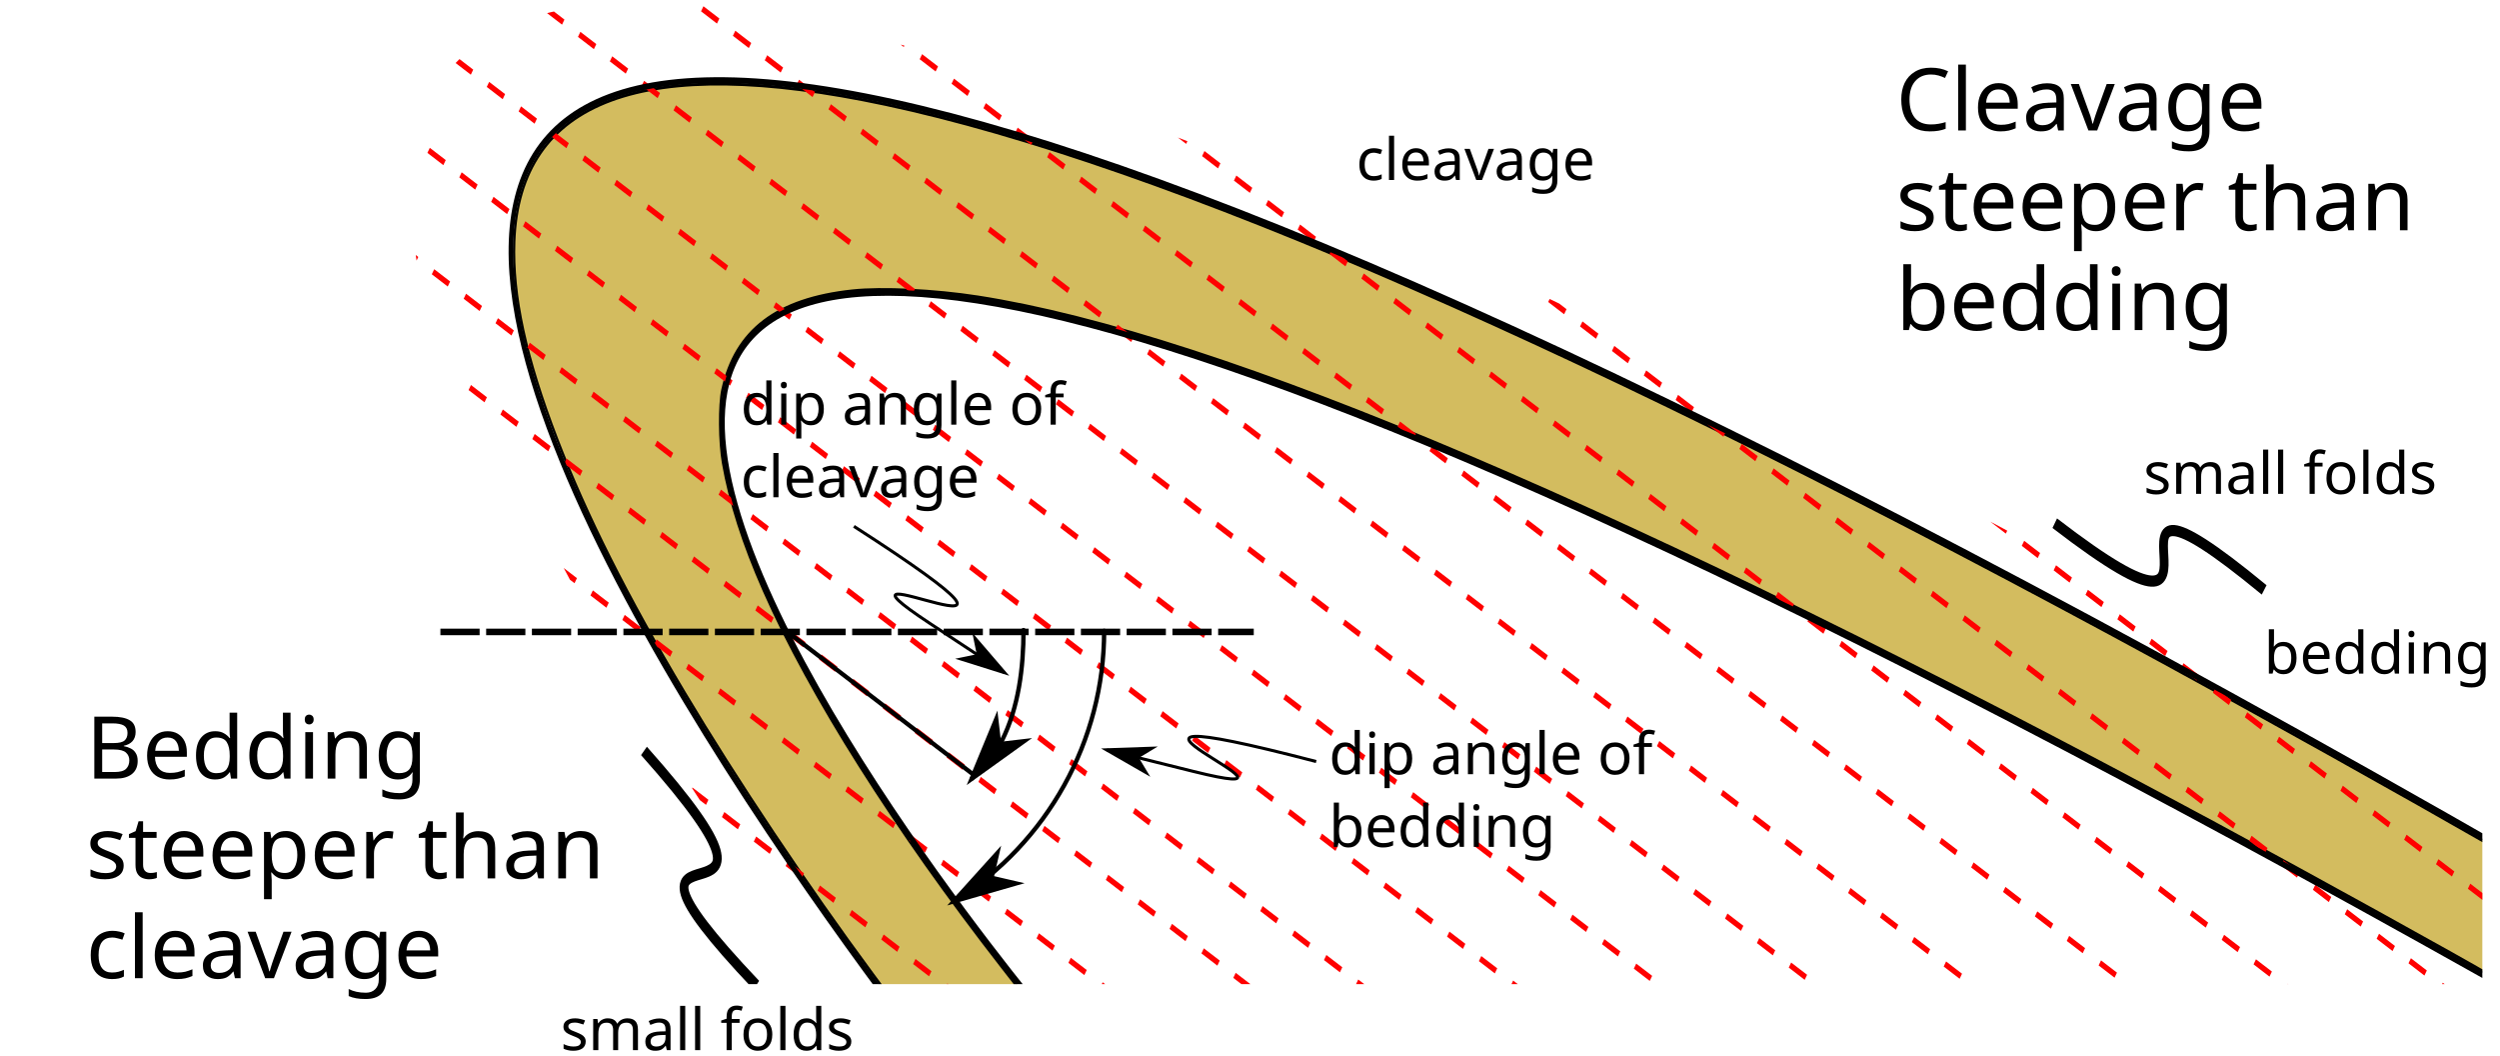
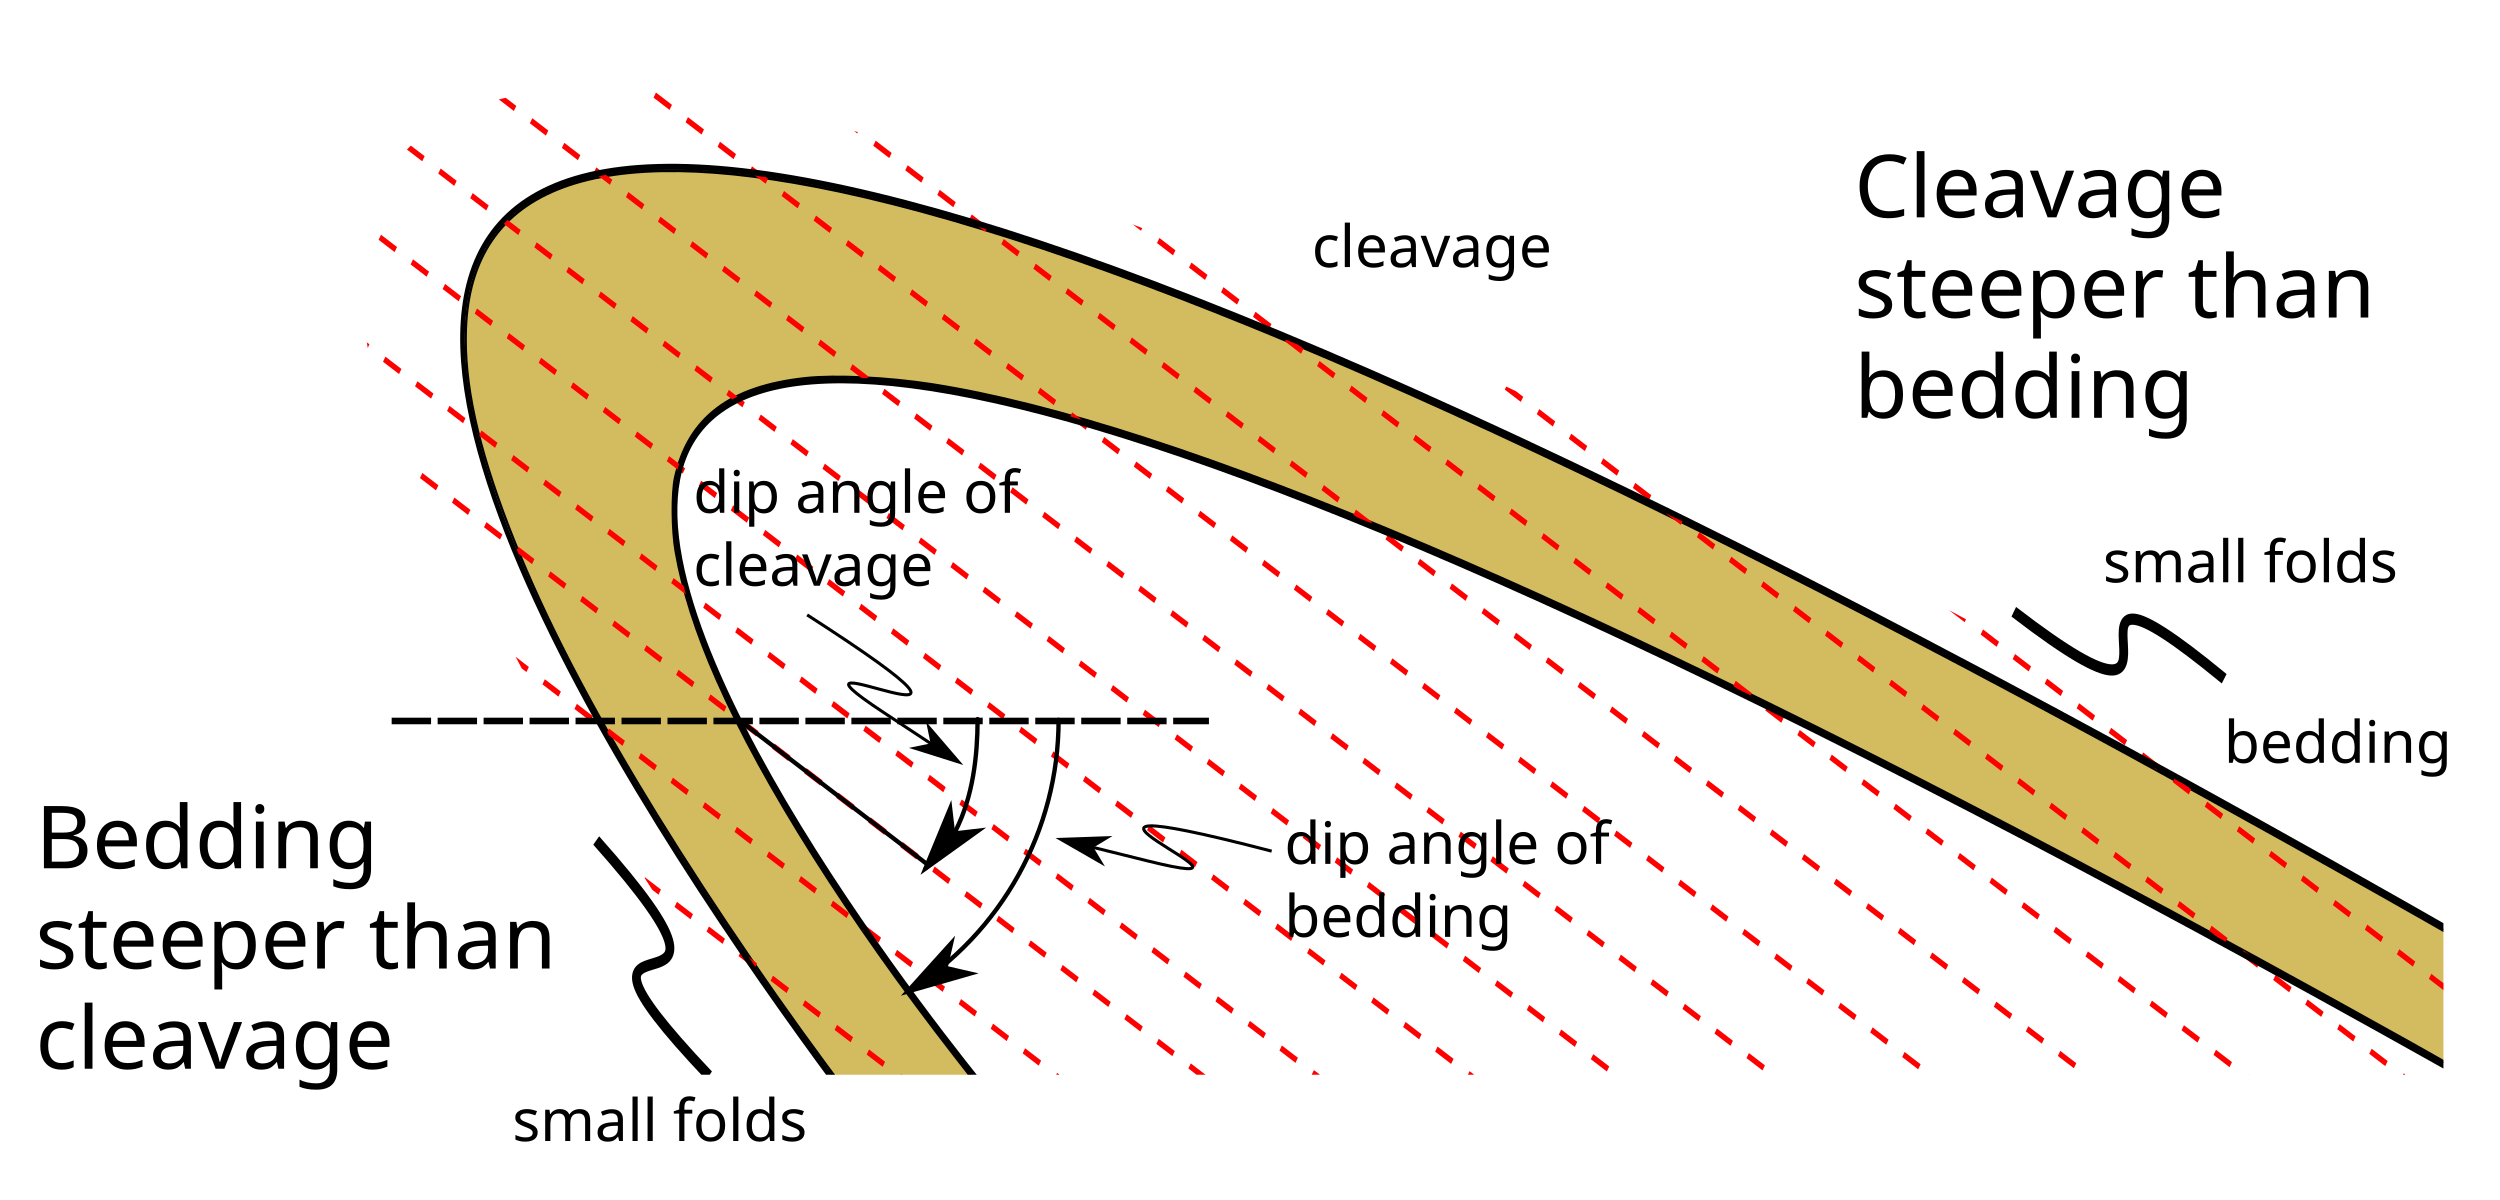
- <svg xmlns="http://www.w3.org/2000/svg" width="303.534mm" height="128.098mm" viewBox="0 0 303.534 128.098" version="1.1" id="svg8">
+ <svg xmlns="http://www.w3.org/2000/svg" width="688mm" height="330mm" viewBox="0 0 688 330" version="1.1" id="svg8">
  <defs id="defs2">
    <marker style="overflow:visible" id="marker1014" refX="0" refY="0" orient="auto">
      <path transform="matrix(-0.8,0,0,-0.8,-10,0)" style="fill:#000000;fill-opacity:1;fill-rule:evenodd;stroke:#000000;stroke-width:1pt;stroke-opacity:1" d="M 0,0 5,-5 -12.5,0 5,5 Z" id="path1012" />
    </marker>
    <marker style="overflow:visible" id="marker2108" refX="0" refY="0" orient="auto">
      <path transform="matrix(-0.8,0,0,-0.8,-10,0)" style="fill:#000000;fill-opacity:1;fill-rule:evenodd;stroke:#000000;stroke-width:1pt;stroke-opacity:1" d="M 0,0 5,-5 -12.5,0 5,5 Z" id="path2106" />
    </marker>
    <marker style="overflow:visible" id="Arrow1Lend" refX="0" refY="0" orient="auto">
      <path transform="matrix(-0.8,0,0,-0.8,-10,0)" style="fill:#000000;fill-opacity:1;fill-rule:evenodd;stroke:#000000;stroke-width:1pt;stroke-opacity:1" d="M 0,0 5,-5 -12.5,0 5,5 Z" id="path1118" />
    </marker>
    <clipPath clipPathUnits="userSpaceOnUse" id="clipPath983">
      <path style="fill:none;stroke:#000000;stroke-width:1.323;stroke-linecap:butt;stroke-linejoin:miter;stroke-miterlimit:4;stroke-dasharray:none;stroke-opacity:1" d="m 73.547,142.449 c 0,0 -189.546,-191.967 184.051,-23.331 l 66.376,26.741" id="path985" />
    </clipPath>
    <clipPath clipPathUnits="userSpaceOnUse" id="clipPath987">
      <path style="fill:none;stroke:#000000;stroke-width:1.323;stroke-linecap:butt;stroke-linejoin:miter;stroke-miterlimit:4;stroke-dasharray:none;stroke-opacity:1" d="m 73.547,142.449 c 0,0 -189.546,-191.967 184.051,-23.331 l 66.376,26.741" id="path989" />
    </clipPath>
    <clipPath clipPathUnits="userSpaceOnUse" id="clipPath991">
      <path style="fill:none;stroke:#000000;stroke-width:1.323;stroke-linecap:butt;stroke-linejoin:miter;stroke-miterlimit:4;stroke-dasharray:none;stroke-opacity:1" d="m 73.547,142.449 c 0,0 -189.546,-191.967 184.051,-23.331 l 66.376,26.741" id="path993" />
    </clipPath>
    <clipPath clipPathUnits="userSpaceOnUse" id="clipPath995">
      <path style="fill:none;stroke:#000000;stroke-width:1.323;stroke-linecap:butt;stroke-linejoin:miter;stroke-miterlimit:4;stroke-dasharray:none;stroke-opacity:1" d="m 73.547,142.449 c 0,0 -189.546,-191.967 184.051,-23.331 l 66.376,26.741" id="path997" />
    </clipPath>
    <clipPath clipPathUnits="userSpaceOnUse" id="clipPath999">
      <path style="fill:none;stroke:#000000;stroke-width:1.323;stroke-linecap:butt;stroke-linejoin:miter;stroke-miterlimit:4;stroke-dasharray:none;stroke-opacity:1" d="m 73.547,142.449 c 0,0 -189.546,-191.967 184.051,-23.331 l 66.376,26.741" id="path1001" />
    </clipPath>
    <clipPath clipPathUnits="userSpaceOnUse" id="clipPath1003">
      <path style="fill:none;stroke:#000000;stroke-width:1.323;stroke-linecap:butt;stroke-linejoin:miter;stroke-miterlimit:4;stroke-dasharray:none;stroke-opacity:1" d="m 73.547,142.449 c 0,0 -189.546,-191.967 184.051,-23.331 l 66.376,26.741" id="path1005" />
    </clipPath>
    <clipPath clipPathUnits="userSpaceOnUse" id="clipPath1007">
      <path style="fill:none;stroke:#000000;stroke-width:1.323;stroke-linecap:butt;stroke-linejoin:miter;stroke-miterlimit:4;stroke-dasharray:none;stroke-opacity:1" d="m 73.547,142.449 c 0,0 -189.546,-191.967 184.051,-23.331 l 66.376,26.741" id="path1009" />
    </clipPath>
    <clipPath clipPathUnits="userSpaceOnUse" id="clipPath1011">
      <path style="fill:none;stroke:#000000;stroke-width:1.323;stroke-linecap:butt;stroke-linejoin:miter;stroke-miterlimit:4;stroke-dasharray:none;stroke-opacity:1" d="m 73.547,142.449 c 0,0 -189.546,-191.967 184.051,-23.331 l 66.376,26.741" id="path1013" />
    </clipPath>
    <clipPath clipPathUnits="userSpaceOnUse" id="clipPath1015">
      <path style="fill:none;stroke:#000000;stroke-width:1.323;stroke-linecap:butt;stroke-linejoin:miter;stroke-miterlimit:4;stroke-dasharray:none;stroke-opacity:1" d="m 73.547,142.449 c 0,0 -189.546,-191.967 184.051,-23.331 l 66.376,26.741" id="path1017" />
    </clipPath>
    <clipPath clipPathUnits="userSpaceOnUse" id="clipPath1019">
      <path style="fill:none;stroke:#000000;stroke-width:1.323;stroke-linecap:butt;stroke-linejoin:miter;stroke-miterlimit:4;stroke-dasharray:none;stroke-opacity:1" d="m 73.547,142.449 c 0,0 -189.546,-191.967 184.051,-23.331 l 66.376,26.741" id="path1021" />
    </clipPath>
    <clipPath clipPathUnits="userSpaceOnUse" id="clipPath1023">
      <path style="fill:none;stroke:#000000;stroke-width:1.323;stroke-linecap:butt;stroke-linejoin:miter;stroke-miterlimit:4;stroke-dasharray:none;stroke-opacity:1" d="m 73.547,142.449 c 0,0 -189.546,-191.967 184.051,-23.331 l 66.376,26.741" id="path1025" />
    </clipPath>
    <clipPath clipPathUnits="userSpaceOnUse" id="clipPath1027">
      <path style="fill:none;stroke:#000000;stroke-width:1.323;stroke-linecap:butt;stroke-linejoin:miter;stroke-miterlimit:4;stroke-dasharray:none;stroke-opacity:1" d="m 73.547,142.449 c 0,0 -189.546,-191.967 184.051,-23.331 l 66.376,26.741" id="path1029" />
    </clipPath>
    <clipPath clipPathUnits="userSpaceOnUse" id="clipPath1031">
      <path style="fill:none;stroke:#000000;stroke-width:1.323;stroke-linecap:butt;stroke-linejoin:miter;stroke-miterlimit:4;stroke-dasharray:none;stroke-opacity:1" d="m 73.547,142.449 c 0,0 -189.546,-191.967 184.051,-23.331 l 66.376,26.741" id="path1033" />
    </clipPath>
    <clipPath clipPathUnits="userSpaceOnUse" id="clipPath1035">
      <path style="fill:none;stroke:#000000;stroke-width:1.323;stroke-linecap:butt;stroke-linejoin:miter;stroke-miterlimit:4;stroke-dasharray:none;stroke-opacity:1" d="m 73.547,142.449 c 0,0 -189.546,-191.967 184.051,-23.331 l 66.376,26.741" id="path1037" />
    </clipPath>
    <clipPath clipPathUnits="userSpaceOnUse" id="clipPath1039">
      <path style="fill:none;stroke:#000000;stroke-width:1.323;stroke-linecap:butt;stroke-linejoin:miter;stroke-miterlimit:4;stroke-dasharray:none;stroke-opacity:1" d="m 73.547,142.449 c 0,0 -189.546,-191.967 184.051,-23.331 l 66.376,26.741" id="path1041" />
    </clipPath>
    <clipPath clipPathUnits="userSpaceOnUse" id="clipPath1043">
      <path style="fill:none;stroke:#000000;stroke-width:1.323;stroke-linecap:butt;stroke-linejoin:miter;stroke-miterlimit:4;stroke-dasharray:none;stroke-opacity:1" d="m 73.547,142.449 c 0,0 -189.546,-191.967 184.051,-23.331 l 66.376,26.741" id="path1045" />
    </clipPath>
    <clipPath clipPathUnits="userSpaceOnUse" id="clipPath1047">
      <path style="fill:none;stroke:#000000;stroke-width:1.323;stroke-linecap:butt;stroke-linejoin:miter;stroke-miterlimit:4;stroke-dasharray:none;stroke-opacity:1" d="m 73.547,142.449 c 0,0 -189.546,-191.967 184.051,-23.331 l 66.376,26.741" id="path1049" />
    </clipPath>
    <clipPath clipPathUnits="userSpaceOnUse" id="clipPath1051">
      <path style="fill:none;stroke:#000000;stroke-width:1.323;stroke-linecap:butt;stroke-linejoin:miter;stroke-miterlimit:4;stroke-dasharray:none;stroke-opacity:1" d="m 73.547,142.449 c 0,0 -189.546,-191.967 184.051,-23.331 l 66.376,26.741" id="path1053" />
    </clipPath>
    <clipPath clipPathUnits="userSpaceOnUse" id="clipPath1055">
      <path style="fill:none;stroke:#000000;stroke-width:1.323;stroke-linecap:butt;stroke-linejoin:miter;stroke-miterlimit:4;stroke-dasharray:none;stroke-opacity:1" d="m 73.547,142.449 c 0,0 -189.546,-191.967 184.051,-23.331 l 66.376,26.741" id="path1057" />
    </clipPath>
    <clipPath clipPathUnits="userSpaceOnUse" id="clipPath1059">
      <path style="fill:none;stroke:#000000;stroke-width:1.323;stroke-linecap:butt;stroke-linejoin:miter;stroke-miterlimit:4;stroke-dasharray:none;stroke-opacity:1" d="m 73.547,142.449 c 0,0 -189.546,-191.967 184.051,-23.331 l 66.376,26.741" id="path1061" />
    </clipPath>
    <clipPath clipPathUnits="userSpaceOnUse" id="clipPath1063">
      <path style="fill:none;stroke:#000000;stroke-width:1.323;stroke-linecap:butt;stroke-linejoin:miter;stroke-miterlimit:4;stroke-dasharray:none;stroke-opacity:1" d="m 73.547,142.449 c 0,0 -189.546,-191.967 184.051,-23.331 l 66.376,26.741" id="path1065" />
    </clipPath>
    <clipPath clipPathUnits="userSpaceOnUse" id="clipPath1067">
      <path style="fill:none;stroke:#000000;stroke-width:1.323;stroke-linecap:butt;stroke-linejoin:miter;stroke-miterlimit:4;stroke-dasharray:none;stroke-opacity:1" d="m 73.547,142.449 c 0,0 -189.546,-191.967 184.051,-23.331 l 66.376,26.741" id="path1069" />
    </clipPath>
    <clipPath clipPathUnits="userSpaceOnUse" id="clipPath1071">
      <path style="fill:none;stroke:#000000;stroke-width:1.323;stroke-linecap:butt;stroke-linejoin:miter;stroke-miterlimit:4;stroke-dasharray:none;stroke-opacity:1" d="m 73.547,142.449 c 0,0 -189.546,-191.967 184.051,-23.331 l 66.376,26.741" id="path1073" />
    </clipPath>
    <clipPath clipPathUnits="userSpaceOnUse" id="clipPath1012">
      <rect style="fill:#ff0000;stroke:#000000;stroke-width:0.265;stroke-linecap:round;stroke-miterlimit:4;stroke-dasharray:none" id="rect1014" width="235.514" height="87.648" x="25.368" y="49.874" />
    </clipPath>
    <marker style="overflow:visible" id="marker5687" refX="0" refY="0" orient="auto">
      <path transform="matrix(-0.8,0,0,-0.8,-10,0)" style="fill:#000000;fill-opacity:1;fill-rule:evenodd;stroke:#000000;stroke-width:1pt;stroke-opacity:1" d="M 0,0 5,-5 -12.5,0 5,5 Z" id="path5685" />
    </marker>
  </defs>
  <g id="layer1" style="display:inline" transform="translate(15.72259,-51.12583)">
-     <g id="g1007" clip-path="url(#clipPath1012)" transform="matrix(1.068811,0,0,1.357562,6.952707,-16.08113)">
-       <g id="g1054">
-         <path style="display:inline;fill:#d3bc5f;stroke:#000000;stroke-width:1;stroke-linecap:round;stroke-miterlimit:4;stroke-dasharray:none" d="m 294.445,516.174 c -27.707,-29.477 -58.241,-65.439 -80.514,-94.828 -24.707,-32.601 -42.183,-59.926 -54.751,-85.61 -13.523,-27.635 -19.337,-48.675 -18.492,-66.923 2.235,-48.242 55.722,-63.816 159.45,-46.424 118.909,19.937 302.029,82.877 548.896,188.662 42.924,18.393 102.618,44.637 142.932,62.838 l 9.218,4.162 v 22.149 22.149 l -2.652,-1.202 c -1.458,-0.661 -5.265,-2.453 -8.46,-3.982 C 979.871,512.282 911.14,482.391 871.127,465.434 621.301,359.567 444.481,300.347 339.849,287.502 c -18.533,-2.275 -41.124,-3.137 -53.92,-2.057 -32.494,2.743 -50.233,13.358 -55.814,33.4 -1.426,5.121 -1.3,17.765 0.247,24.72 2.965,13.332 8.625,27.266 17.543,43.184 19.741,35.238 56.231,80.657 101.952,126.9 l 9.114,9.218 h -29.117 -29.117 z" id="path916" transform="scale(0.2645833)" />
-         <g id="g934">
-           <g id="g1032">
-             <path style="fill:none;stroke:#ff0000;stroke-width:0.529;stroke-linecap:butt;stroke-linejoin:miter;stroke-miterlimit:4;stroke-dasharray:2.116, 2.116;stroke-dashoffset:0;stroke-opacity:1" d="M 23.374,50.484 210.633,163.765" id="path837" clip-path="url(#clipPath1071)" />
-             <path style="fill:none;stroke:#ff0000;stroke-width:0.529;stroke-linecap:butt;stroke-linejoin:miter;stroke-miterlimit:4;stroke-dasharray:2.116, 2.116;stroke-dashoffset:0;stroke-opacity:1" d="M 40.981,50.388 228.24,163.669" id="path841" clip-path="url(#clipPath1063)" />
-             <path style="fill:none;stroke:#ff0000;stroke-width:0.529;stroke-linecap:butt;stroke-linejoin:miter;stroke-miterlimit:4;stroke-dasharray:2.116, 2.116;stroke-dashoffset:0;stroke-opacity:1" d="M 58.588,50.292 245.847,163.572" id="path845" clip-path="url(#clipPath1055)" />
-             <path style="fill:none;stroke:#ff0000;stroke-width:0.529;stroke-linecap:butt;stroke-linejoin:miter;stroke-miterlimit:4;stroke-dasharray:2.116, 2.116;stroke-dashoffset:0;stroke-opacity:1" d="M 76.195,50.195 263.454,163.476" id="path849" clip-path="url(#clipPath1047)" />
-             <path style="fill:none;stroke:#ff0000;stroke-width:0.529;stroke-linecap:butt;stroke-linejoin:miter;stroke-miterlimit:4;stroke-dasharray:2.116, 2.116;stroke-dashoffset:0;stroke-opacity:1" d="M 93.802,50.099 281.062,163.38" id="path853" clip-path="url(#clipPath1039)" />
-             <path style="fill:none;stroke:#ff0000;stroke-width:0.529;stroke-linecap:butt;stroke-linejoin:miter;stroke-miterlimit:4;stroke-dasharray:2.116, 2.116;stroke-dashoffset:0;stroke-opacity:1" d="M 111.41,50.003 298.67,163.284" id="path857" clip-path="url(#clipPath1031)" />
-             <path style="fill:none;stroke:#ff0000;stroke-width:0.529;stroke-linecap:butt;stroke-linejoin:miter;stroke-miterlimit:4;stroke-dasharray:2.116, 2.116;stroke-dashoffset:0;stroke-opacity:1" d="M 129.018,49.907 316.278,163.187" id="path861" clip-path="url(#clipPath1023)" />
-             <path style="fill:none;stroke:#ff0000;stroke-width:0.529;stroke-linecap:butt;stroke-linejoin:miter;stroke-miterlimit:4;stroke-dasharray:2.116, 2.116;stroke-dashoffset:0;stroke-opacity:1" d="M 5.767,49.81 193.026,163.091" id="path865" clip-path="url(#clipPath1015)" />
-             <path style="fill:none;stroke:#ff0000;stroke-width:0.529;stroke-linecap:butt;stroke-linejoin:miter;stroke-miterlimit:4;stroke-dasharray:2.116, 2.116;stroke-dashoffset:0;stroke-opacity:1" d="M -11.839,49.714 175.42,162.995" id="path869" clip-path="url(#clipPath1007)" />
-             <path style="fill:none;stroke:#ff0000;stroke-width:0.529;stroke-linecap:butt;stroke-linejoin:miter;stroke-miterlimit:4;stroke-dasharray:2.116, 2.116;stroke-dashoffset:0;stroke-opacity:1" d="M -29.445,49.618 157.813,162.898" id="path873" clip-path="url(#clipPath999)" transform="translate(0.05860842,-2.690877)" />
-             <path style="fill:none;stroke:#ff0000;stroke-width:0.529;stroke-linecap:butt;stroke-linejoin:miter;stroke-miterlimit:4;stroke-dasharray:2.116, 2.116;stroke-dashoffset:0;stroke-opacity:1" d="M -47.051,49.521 140.207,162.802" id="path877" clip-path="url(#clipPath991)" transform="translate(2.548489,-1.748801)" />
-             <path style="fill:none;stroke:#ff0000;stroke-width:0.529;stroke-linecap:butt;stroke-linejoin:miter;stroke-miterlimit:4;stroke-dasharray:2.116, 2.116;stroke-dashoffset:0;stroke-opacity:1" d="M -64.657,49.425 67.295,129.249 122.601,162.706" id="path881" clip-path="url(#clipPath983)" transform="translate(2.506487,-1.545774)" />
-             <g id="g940">
-               <path style="fill:none;stroke:#000000;stroke-width:0.529;stroke-linecap:butt;stroke-linejoin:miter;stroke-miterlimit:4;stroke-dasharray:none;stroke-opacity:1" d="m 88.586,148.064 c 0,0 -196.683,-190.31 176.914,-21.673 l 28.291,12.246" id="path833" />
-               <path style="fill:none;stroke:#000000;stroke-width:1;stroke-linecap:butt;stroke-linejoin:miter;stroke-miterlimit:4;stroke-dasharray:none;stroke-opacity:1" d="M 64.735,137.614 C 42.94,119.504 73.956,136.129 51.967,116.665" id="path902" />
-               <path style="fill:none;stroke:#000000;stroke-width:1;stroke-linecap:butt;stroke-linejoin:miter;stroke-miterlimit:4;stroke-dasharray:none;stroke-opacity:1" d="m 236.088,102.263 c -23.769,-15.428 1.323,9.246 -23.796,-5.965" id="path918" />
+     <g id="g1002" transform="matrix(2.276633,0,0,2.276633,6.074506,-41.53144)">
+       <g id="g1007" clip-path="url(#clipPath1012)" transform="matrix(1.068811,0,0,1.357562,6.952707,-16.08113)">
+         <g id="g1054">
+           <path style="display:inline;fill:#d3bc5f;stroke:#000000;stroke-width:1;stroke-linecap:round;stroke-miterlimit:4;stroke-dasharray:none" d="m 294.445,516.174 c -27.707,-29.477 -58.241,-65.439 -80.514,-94.828 -24.707,-32.601 -42.183,-59.926 -54.751,-85.61 -13.523,-27.635 -19.337,-48.675 -18.492,-66.923 2.235,-48.242 55.722,-63.816 159.45,-46.424 118.909,19.937 302.029,82.877 548.896,188.662 42.924,18.393 102.618,44.637 142.932,62.838 l 9.218,4.162 v 22.149 22.149 l -2.652,-1.202 c -1.458,-0.661 -5.265,-2.453 -8.46,-3.982 C 979.871,512.282 911.14,482.391 871.127,465.434 621.301,359.567 444.481,300.347 339.849,287.502 c -18.533,-2.275 -41.124,-3.137 -53.92,-2.057 -32.494,2.743 -50.233,13.358 -55.814,33.4 -1.426,5.121 -1.3,17.765 0.247,24.72 2.965,13.332 8.625,27.266 17.543,43.184 19.741,35.238 56.231,80.657 101.952,126.9 l 9.114,9.218 h -29.117 -29.117 z" id="path916" transform="scale(0.2645833)" />
+           <g id="g934">
+             <g id="g1032">
+               <path style="fill:none;stroke:#ff0000;stroke-width:0.529;stroke-linecap:butt;stroke-linejoin:miter;stroke-miterlimit:4;stroke-dasharray:2.116, 2.116;stroke-dashoffset:0;stroke-opacity:1" d="M 23.374,50.484 210.633,163.765" id="path837" clip-path="url(#clipPath1071)" />
+               <path style="fill:none;stroke:#ff0000;stroke-width:0.529;stroke-linecap:butt;stroke-linejoin:miter;stroke-miterlimit:4;stroke-dasharray:2.116, 2.116;stroke-dashoffset:0;stroke-opacity:1" d="M 40.981,50.388 228.24,163.669" id="path841" clip-path="url(#clipPath1063)" />
+               <path style="fill:none;stroke:#ff0000;stroke-width:0.529;stroke-linecap:butt;stroke-linejoin:miter;stroke-miterlimit:4;stroke-dasharray:2.116, 2.116;stroke-dashoffset:0;stroke-opacity:1" d="M 58.588,50.292 245.847,163.572" id="path845" clip-path="url(#clipPath1055)" />
+               <path style="fill:none;stroke:#ff0000;stroke-width:0.529;stroke-linecap:butt;stroke-linejoin:miter;stroke-miterlimit:4;stroke-dasharray:2.116, 2.116;stroke-dashoffset:0;stroke-opacity:1" d="M 76.195,50.195 263.454,163.476" id="path849" clip-path="url(#clipPath1047)" />
+               <path style="fill:none;stroke:#ff0000;stroke-width:0.529;stroke-linecap:butt;stroke-linejoin:miter;stroke-miterlimit:4;stroke-dasharray:2.116, 2.116;stroke-dashoffset:0;stroke-opacity:1" d="M 93.802,50.099 281.062,163.38" id="path853" clip-path="url(#clipPath1039)" />
+               <path style="fill:none;stroke:#ff0000;stroke-width:0.529;stroke-linecap:butt;stroke-linejoin:miter;stroke-miterlimit:4;stroke-dasharray:2.116, 2.116;stroke-dashoffset:0;stroke-opacity:1" d="M 111.41,50.003 298.67,163.284" id="path857" clip-path="url(#clipPath1031)" />
+               <path style="fill:none;stroke:#ff0000;stroke-width:0.529;stroke-linecap:butt;stroke-linejoin:miter;stroke-miterlimit:4;stroke-dasharray:2.116, 2.116;stroke-dashoffset:0;stroke-opacity:1" d="M 129.018,49.907 316.278,163.187" id="path861" clip-path="url(#clipPath1023)" />
+               <path style="fill:none;stroke:#ff0000;stroke-width:0.529;stroke-linecap:butt;stroke-linejoin:miter;stroke-miterlimit:4;stroke-dasharray:2.116, 2.116;stroke-dashoffset:0;stroke-opacity:1" d="M 5.767,49.81 193.026,163.091" id="path865" clip-path="url(#clipPath1015)" />
+               <path style="fill:none;stroke:#ff0000;stroke-width:0.529;stroke-linecap:butt;stroke-linejoin:miter;stroke-miterlimit:4;stroke-dasharray:2.116, 2.116;stroke-dashoffset:0;stroke-opacity:1" d="M -11.839,49.714 175.42,162.995" id="path869" clip-path="url(#clipPath1007)" />
+               <path style="fill:none;stroke:#ff0000;stroke-width:0.529;stroke-linecap:butt;stroke-linejoin:miter;stroke-miterlimit:4;stroke-dasharray:2.116, 2.116;stroke-dashoffset:0;stroke-opacity:1" d="M -29.445,49.618 157.813,162.898" id="path873" clip-path="url(#clipPath999)" transform="translate(0.05860842,-2.690877)" />
+               <path style="fill:none;stroke:#ff0000;stroke-width:0.529;stroke-linecap:butt;stroke-linejoin:miter;stroke-miterlimit:4;stroke-dasharray:2.116, 2.116;stroke-dashoffset:0;stroke-opacity:1" d="M -47.051,49.521 140.207,162.802" id="path877" clip-path="url(#clipPath991)" transform="translate(2.548489,-1.748801)" />
+               <path style="fill:none;stroke:#ff0000;stroke-width:0.529;stroke-linecap:butt;stroke-linejoin:miter;stroke-miterlimit:4;stroke-dasharray:2.116, 2.116;stroke-dashoffset:0;stroke-opacity:1" d="M -64.657,49.425 67.295,129.249 122.601,162.706" id="path881" clip-path="url(#clipPath983)" transform="translate(2.506487,-1.545774)" />
+               <g id="g940">
+                 <path style="fill:none;stroke:#000000;stroke-width:0.529;stroke-linecap:butt;stroke-linejoin:miter;stroke-miterlimit:4;stroke-dasharray:none;stroke-opacity:1" d="m 88.586,148.064 c 0,0 -196.683,-190.31 176.914,-21.673 l 28.291,12.246" id="path833" />
+                 <path style="fill:none;stroke:#000000;stroke-width:1;stroke-linecap:butt;stroke-linejoin:miter;stroke-miterlimit:4;stroke-dasharray:none;stroke-opacity:1" d="M 64.735,137.614 C 42.94,119.504 73.956,136.129 51.967,116.665" id="path902" />
+                 <path style="fill:none;stroke:#000000;stroke-width:1;stroke-linecap:butt;stroke-linejoin:miter;stroke-miterlimit:4;stroke-dasharray:none;stroke-opacity:1" d="m 236.088,102.263 c -23.769,-15.428 1.323,9.246 -23.796,-5.965" id="path918" />
+               </g>
            </g>
          </g>
+           <path style="display:inline;fill:none;stroke:#000000;stroke-width:0.529;stroke-linecap:butt;stroke-linejoin:miter;stroke-miterlimit:4;stroke-dasharray:none;stroke-opacity:1" d="m 96.967,139.801 c 0,0 -150.795,-142.201 164.128,-3.027 l 29.665,14.241" id="path835" />
        </g>
-         <path style="display:inline;fill:none;stroke:#000000;stroke-width:0.529;stroke-linecap:butt;stroke-linejoin:miter;stroke-miterlimit:4;stroke-dasharray:none;stroke-opacity:1" d="m 96.967,139.801 c 0,0 -150.795,-142.201 164.128,-3.027 l 29.665,14.241" id="path835" />
      </g>
+       <text xml:space="preserve" style="font-style:normal;font-weight:normal;font-size:15.804px;line-height:0;font-family:sans-serif;letter-spacing:0px;word-spacing:0px;fill:#000000;fill-opacity:1;stroke:none;stroke-width:0.395" x="214.572" y="66.97" id="text1058">
+         <tspan id="tspan1056" x="214.572" y="66.97" style="font-size:10.536px;line-height:1.15;stroke-width:0.395">Cleavage</tspan>
+         <tspan x="214.572" y="79.086" style="font-size:10.536px;line-height:1.15;stroke-width:0.395" id="tspan1060">steeper than</tspan>
+         <tspan x="214.572" y="91.203" style="font-size:10.536px;line-height:1.15;stroke-width:0.395" id="tspan1062">bedding</tspan>
+       </text>
+       <text xml:space="preserve" style="font-style:normal;font-weight:normal;font-size:15.804px;line-height:0;font-family:sans-serif;letter-spacing:0px;word-spacing:0px;fill:#000000;fill-opacity:1;stroke:none;stroke-width:0.395" x="-5.283" y="145.657" id="text1070">
+         <tspan x="-5.283" y="145.657" style="font-size:10.536px;line-height:1.15;stroke-width:0.395" id="tspan1068">Bedding</tspan>
+         <tspan x="-5.283" y="157.774" style="font-size:10.536px;line-height:1.15;stroke-width:0.395" id="tspan1077">steeper than</tspan>
+         <tspan x="-5.283" y="169.891" style="font-size:10.536px;line-height:1.15;stroke-width:0.395" id="tspan1079">cleavage</tspan>
+       </text>
+       <text xml:space="preserve" style="font-style:normal;font-weight:normal;font-size:7.056px;line-height:1.25;font-family:sans-serif;letter-spacing:0px;word-spacing:0px;fill:#000000;fill-opacity:1;stroke:none;stroke-width:0.265" x="52.354" y="178.624" id="text1083">
+         <tspan id="tspan1081" x="52.354" y="178.624" style="font-size:7.056px;stroke-width:0.265">small folds</tspan>
+       </text>
+       <text xml:space="preserve" style="font-style:normal;font-weight:normal;font-size:7.056px;line-height:1.25;font-family:sans-serif;letter-spacing:0px;word-spacing:0px;fill:#000000;fill-opacity:1;stroke:none;stroke-width:0.265" x="244.628" y="111.086" id="text1087">
+         <tspan id="tspan1085" x="244.628" y="111.086" style="font-size:7.056px;stroke-width:0.265">small folds</tspan>
+       </text>
+       <text xml:space="preserve" style="font-style:normal;font-weight:normal;font-size:7.056px;line-height:1.25;font-family:sans-serif;letter-spacing:0px;word-spacing:0px;fill:#000000;fill-opacity:1;stroke:none;stroke-width:0.265" x="259.265" y="132.906" id="text1091">
+         <tspan id="tspan1089" x="259.265" y="132.906" style="font-size:7.056px;stroke-width:0.265">bedding</tspan>
+       </text>
+       <text xml:space="preserve" style="font-style:normal;font-weight:normal;font-size:7.056px;line-height:1.25;font-family:sans-serif;letter-spacing:0px;word-spacing:0px;fill:#000000;fill-opacity:1;stroke:none;stroke-width:0.265" x="149.004" y="72.982" id="text1095">
+         <tspan id="tspan1093" x="149.004" y="72.982" style="font-size:7.056px;stroke-width:0.265">cleavage</tspan>
+       </text>
+       <path style="fill:none;stroke:#000000;stroke-width:0.794;stroke-linecap:butt;stroke-linejoin:miter;stroke-miterlimit:4;stroke-dasharray:4.763, 0.794;stroke-dashoffset:0;stroke-opacity:1" d="M 37.77,127.851 H 136.562" id="path1097" />
+       <path style="fill:none;stroke:#000000;stroke-width:0.529;stroke-linecap:round;stroke-miterlimit:4;stroke-dasharray:none;stroke-dashoffset:0;marker-end:url(#Arrow1Lend)" d="m 118.389,127.716 c 0,13.339 -6.875,25.736 -18.19,32.8" id="path2078" />
+       <path style="fill:none;stroke:#000000;stroke-width:0.529;stroke-linecap:round;stroke-miterlimit:4;stroke-dasharray:none;stroke-dashoffset:0;marker-end:url(#marker2108)" d="m 108.597,127.628 c 0,4.564 -0.601,9.41 -2.631,13.438 -0.878,1.742 -2.409,3.027 -3.634,4.575" id="path1108" />
+       <path style="fill:none;stroke:#000000;stroke-width:0.529;stroke-linecap:butt;stroke-linejoin:miter;stroke-miterlimit:4;stroke-dasharray:none;stroke-opacity:1" d="M 102.605,145.247 79.743,127.706" id="path2146" />
+       <path style="display:inline;fill:none;stroke:#000000;stroke-width:0.373;stroke-linecap:butt;stroke-linejoin:miter;stroke-miterlimit:4;stroke-dasharray:none;stroke-opacity:1;marker-end:url(#marker5687)" d="m 144.146,143.587 c -35.525,-9.24 3.907,5.874 -14.924,1.197 l -10.504,-2.609" id="path5683" />
+       <text xml:space="preserve" style="font-style:normal;font-weight:normal;font-size:7.056px;line-height:1.25;font-family:sans-serif;letter-spacing:0px;word-spacing:0px;fill:#000000;fill-opacity:1;stroke:none;stroke-width:0.265" x="145.693" y="145.125" id="text999">
+         <tspan id="tspan997" x="145.693" y="145.125" style="font-size:7.056px;stroke-width:0.265">dip angle of</tspan>
+         <tspan x="145.693" y="153.945" style="font-size:7.056px;stroke-width:0.265" id="tspan1001">bedding</tspan>
+       </text>
+       <path style="display:inline;fill:none;stroke:#000000;stroke-width:0.373;stroke-linecap:butt;stroke-linejoin:miter;stroke-miterlimit:4;stroke-dasharray:none;stroke-opacity:1;marker-end:url(#marker1014)" d="m 87.996,115.03 c 30.865,19.869 -6.968,1.106 9.231,11.788 l 9.035,5.958" id="path1010" />
+       <text xml:space="preserve" style="font-style:normal;font-weight:normal;font-size:7.056px;line-height:1.25;font-family:sans-serif;letter-spacing:0px;word-spacing:0px;fill:#000000;fill-opacity:1;stroke:none;stroke-width:0.265" x="74.23" y="102.682" id="text1063">
+         <tspan id="tspan1058" x="74.23" y="102.682" style="font-size:7.056px;stroke-width:0.265">dip angle of</tspan>
+         <tspan x="74.23" y="111.501" style="font-size:7.056px;stroke-width:0.265" id="tspan1061">cleavage</tspan>
+       </text>
    </g>
-     <text xml:space="preserve" style="font-style:normal;font-weight:normal;font-size:15.804px;line-height:0;font-family:sans-serif;letter-spacing:0px;word-spacing:0px;fill:#000000;fill-opacity:1;stroke:none;stroke-width:0.395" x="214.572" y="66.97" id="text1058">
-       <tspan id="tspan1056" x="214.572" y="66.97" style="font-size:10.536px;line-height:1.15;stroke-width:0.395">Cleavage</tspan>
-       <tspan x="214.572" y="79.086" style="font-size:10.536px;line-height:1.15;stroke-width:0.395" id="tspan1060">steeper than</tspan>
-       <tspan x="214.572" y="91.203" style="font-size:10.536px;line-height:1.15;stroke-width:0.395" id="tspan1062">bedding</tspan>
-     </text>
-     <text xml:space="preserve" style="font-style:normal;font-weight:normal;font-size:15.804px;line-height:0;font-family:sans-serif;letter-spacing:0px;word-spacing:0px;fill:#000000;fill-opacity:1;stroke:none;stroke-width:0.395" x="-5.283" y="145.657" id="text1070">
-       <tspan x="-5.283" y="145.657" style="font-size:10.536px;line-height:1.15;stroke-width:0.395" id="tspan1068">Bedding</tspan>
-       <tspan x="-5.283" y="157.774" style="font-size:10.536px;line-height:1.15;stroke-width:0.395" id="tspan1077">steeper than</tspan>
-       <tspan x="-5.283" y="169.891" style="font-size:10.536px;line-height:1.15;stroke-width:0.395" id="tspan1079">cleavage</tspan>
-     </text>
-     <text xml:space="preserve" style="font-style:normal;font-weight:normal;font-size:7.056px;line-height:1.25;font-family:sans-serif;letter-spacing:0px;word-spacing:0px;fill:#000000;fill-opacity:1;stroke:none;stroke-width:0.265" x="52.354" y="178.624" id="text1083">
-       <tspan id="tspan1081" x="52.354" y="178.624" style="font-size:7.056px;stroke-width:0.265">small folds</tspan>
-     </text>
-     <text xml:space="preserve" style="font-style:normal;font-weight:normal;font-size:7.056px;line-height:1.25;font-family:sans-serif;letter-spacing:0px;word-spacing:0px;fill:#000000;fill-opacity:1;stroke:none;stroke-width:0.265" x="244.628" y="111.086" id="text1087">
-       <tspan id="tspan1085" x="244.628" y="111.086" style="font-size:7.056px;stroke-width:0.265">small folds</tspan>
-     </text>
-     <text xml:space="preserve" style="font-style:normal;font-weight:normal;font-size:7.056px;line-height:1.25;font-family:sans-serif;letter-spacing:0px;word-spacing:0px;fill:#000000;fill-opacity:1;stroke:none;stroke-width:0.265" x="259.265" y="132.906" id="text1091">
-       <tspan id="tspan1089" x="259.265" y="132.906" style="font-size:7.056px;stroke-width:0.265">bedding</tspan>
-     </text>
-     <text xml:space="preserve" style="font-style:normal;font-weight:normal;font-size:7.056px;line-height:1.25;font-family:sans-serif;letter-spacing:0px;word-spacing:0px;fill:#000000;fill-opacity:1;stroke:none;stroke-width:0.265" x="149.004" y="72.982" id="text1095">
-       <tspan id="tspan1093" x="149.004" y="72.982" style="font-size:7.056px;stroke-width:0.265">cleavage</tspan>
-     </text>
-     <path style="fill:none;stroke:#000000;stroke-width:0.794;stroke-linecap:butt;stroke-linejoin:miter;stroke-miterlimit:4;stroke-dasharray:4.763, 0.794;stroke-dashoffset:0;stroke-opacity:1" d="M 37.77,127.851 H 136.562" id="path1097" />
-     <path style="fill:none;stroke:#000000;stroke-width:0.529;stroke-linecap:round;stroke-miterlimit:4;stroke-dasharray:none;stroke-dashoffset:0;marker-end:url(#Arrow1Lend)" d="m 118.389,127.716 c 0,13.339 -6.875,25.736 -18.19,32.8" id="path2078" />
-     <path style="fill:none;stroke:#000000;stroke-width:0.529;stroke-linecap:round;stroke-miterlimit:4;stroke-dasharray:none;stroke-dashoffset:0;marker-end:url(#marker2108)" d="m 108.597,127.628 c 0,4.564 -0.601,9.41 -2.631,13.438 -0.878,1.742 -2.409,3.027 -3.634,4.575" id="path1108" />
-     <path style="fill:none;stroke:#000000;stroke-width:0.529;stroke-linecap:butt;stroke-linejoin:miter;stroke-miterlimit:4;stroke-dasharray:none;stroke-opacity:1" d="M 102.605,145.247 79.743,127.706" id="path2146" />
-     <path style="display:inline;fill:none;stroke:#000000;stroke-width:0.373;stroke-linecap:butt;stroke-linejoin:miter;stroke-miterlimit:4;stroke-dasharray:none;stroke-opacity:1;marker-end:url(#marker5687)" d="m 144.146,143.587 c -35.525,-9.24 3.907,5.874 -14.924,1.197 l -10.504,-2.609" id="path5683" />
-     <text xml:space="preserve" style="font-style:normal;font-weight:normal;font-size:7.056px;line-height:1.25;font-family:sans-serif;letter-spacing:0px;word-spacing:0px;fill:#000000;fill-opacity:1;stroke:none;stroke-width:0.265" x="145.693" y="145.125" id="text999">
-       <tspan id="tspan997" x="145.693" y="145.125" style="font-size:7.056px;stroke-width:0.265">dip angle of</tspan>
-       <tspan x="145.693" y="153.945" style="font-size:7.056px;stroke-width:0.265" id="tspan1001">bedding</tspan>
-     </text>
-     <path style="display:inline;fill:none;stroke:#000000;stroke-width:0.373;stroke-linecap:butt;stroke-linejoin:miter;stroke-miterlimit:4;stroke-dasharray:none;stroke-opacity:1;marker-end:url(#marker1014)" d="m 87.996,115.03 c 30.865,19.869 -6.968,1.106 9.231,11.788 l 9.035,5.958" id="path1010" />
-     <text xml:space="preserve" style="font-style:normal;font-weight:normal;font-size:7.056px;line-height:1.25;font-family:sans-serif;letter-spacing:0px;word-spacing:0px;fill:#000000;fill-opacity:1;stroke:none;stroke-width:0.265" x="74.23" y="102.682" id="text1063">
-       <tspan id="tspan1058" x="74.23" y="102.682" style="font-size:7.056px;stroke-width:0.265">dip angle of</tspan>
-       <tspan x="74.23" y="111.501" style="font-size:7.056px;stroke-width:0.265" id="tspan1061">cleavage</tspan>
-     </text>
  </g>
</svg>
